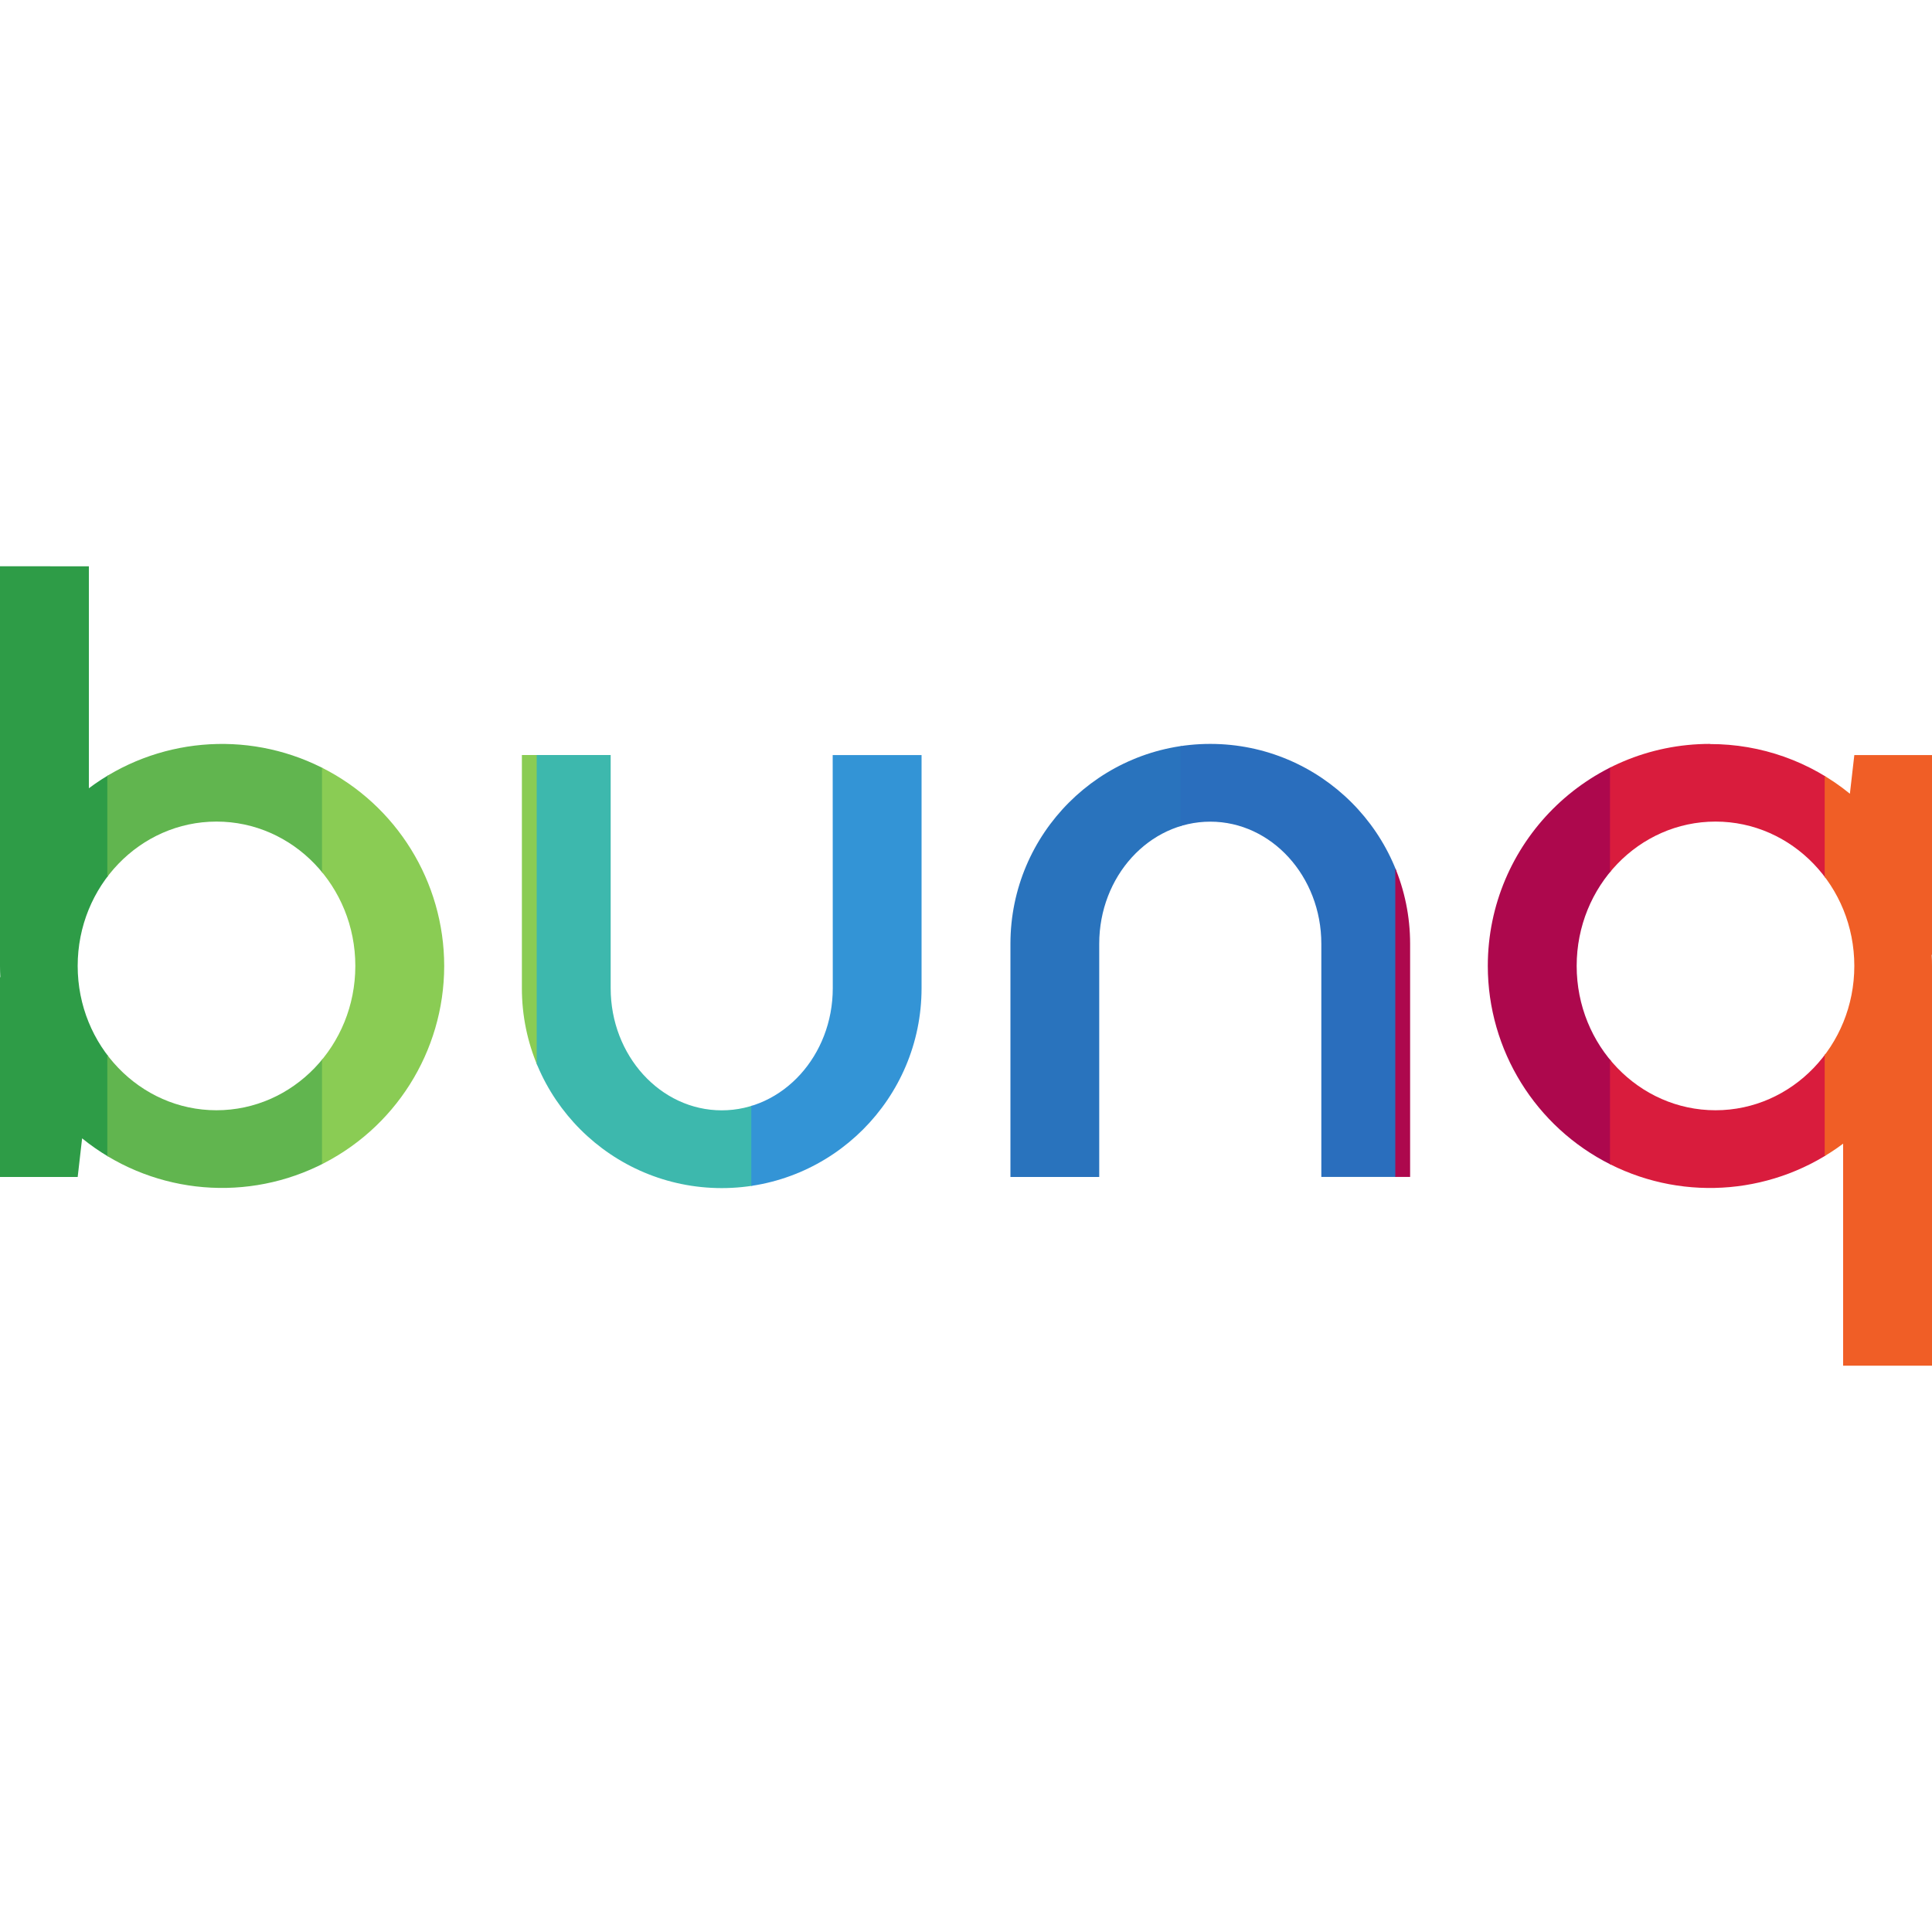
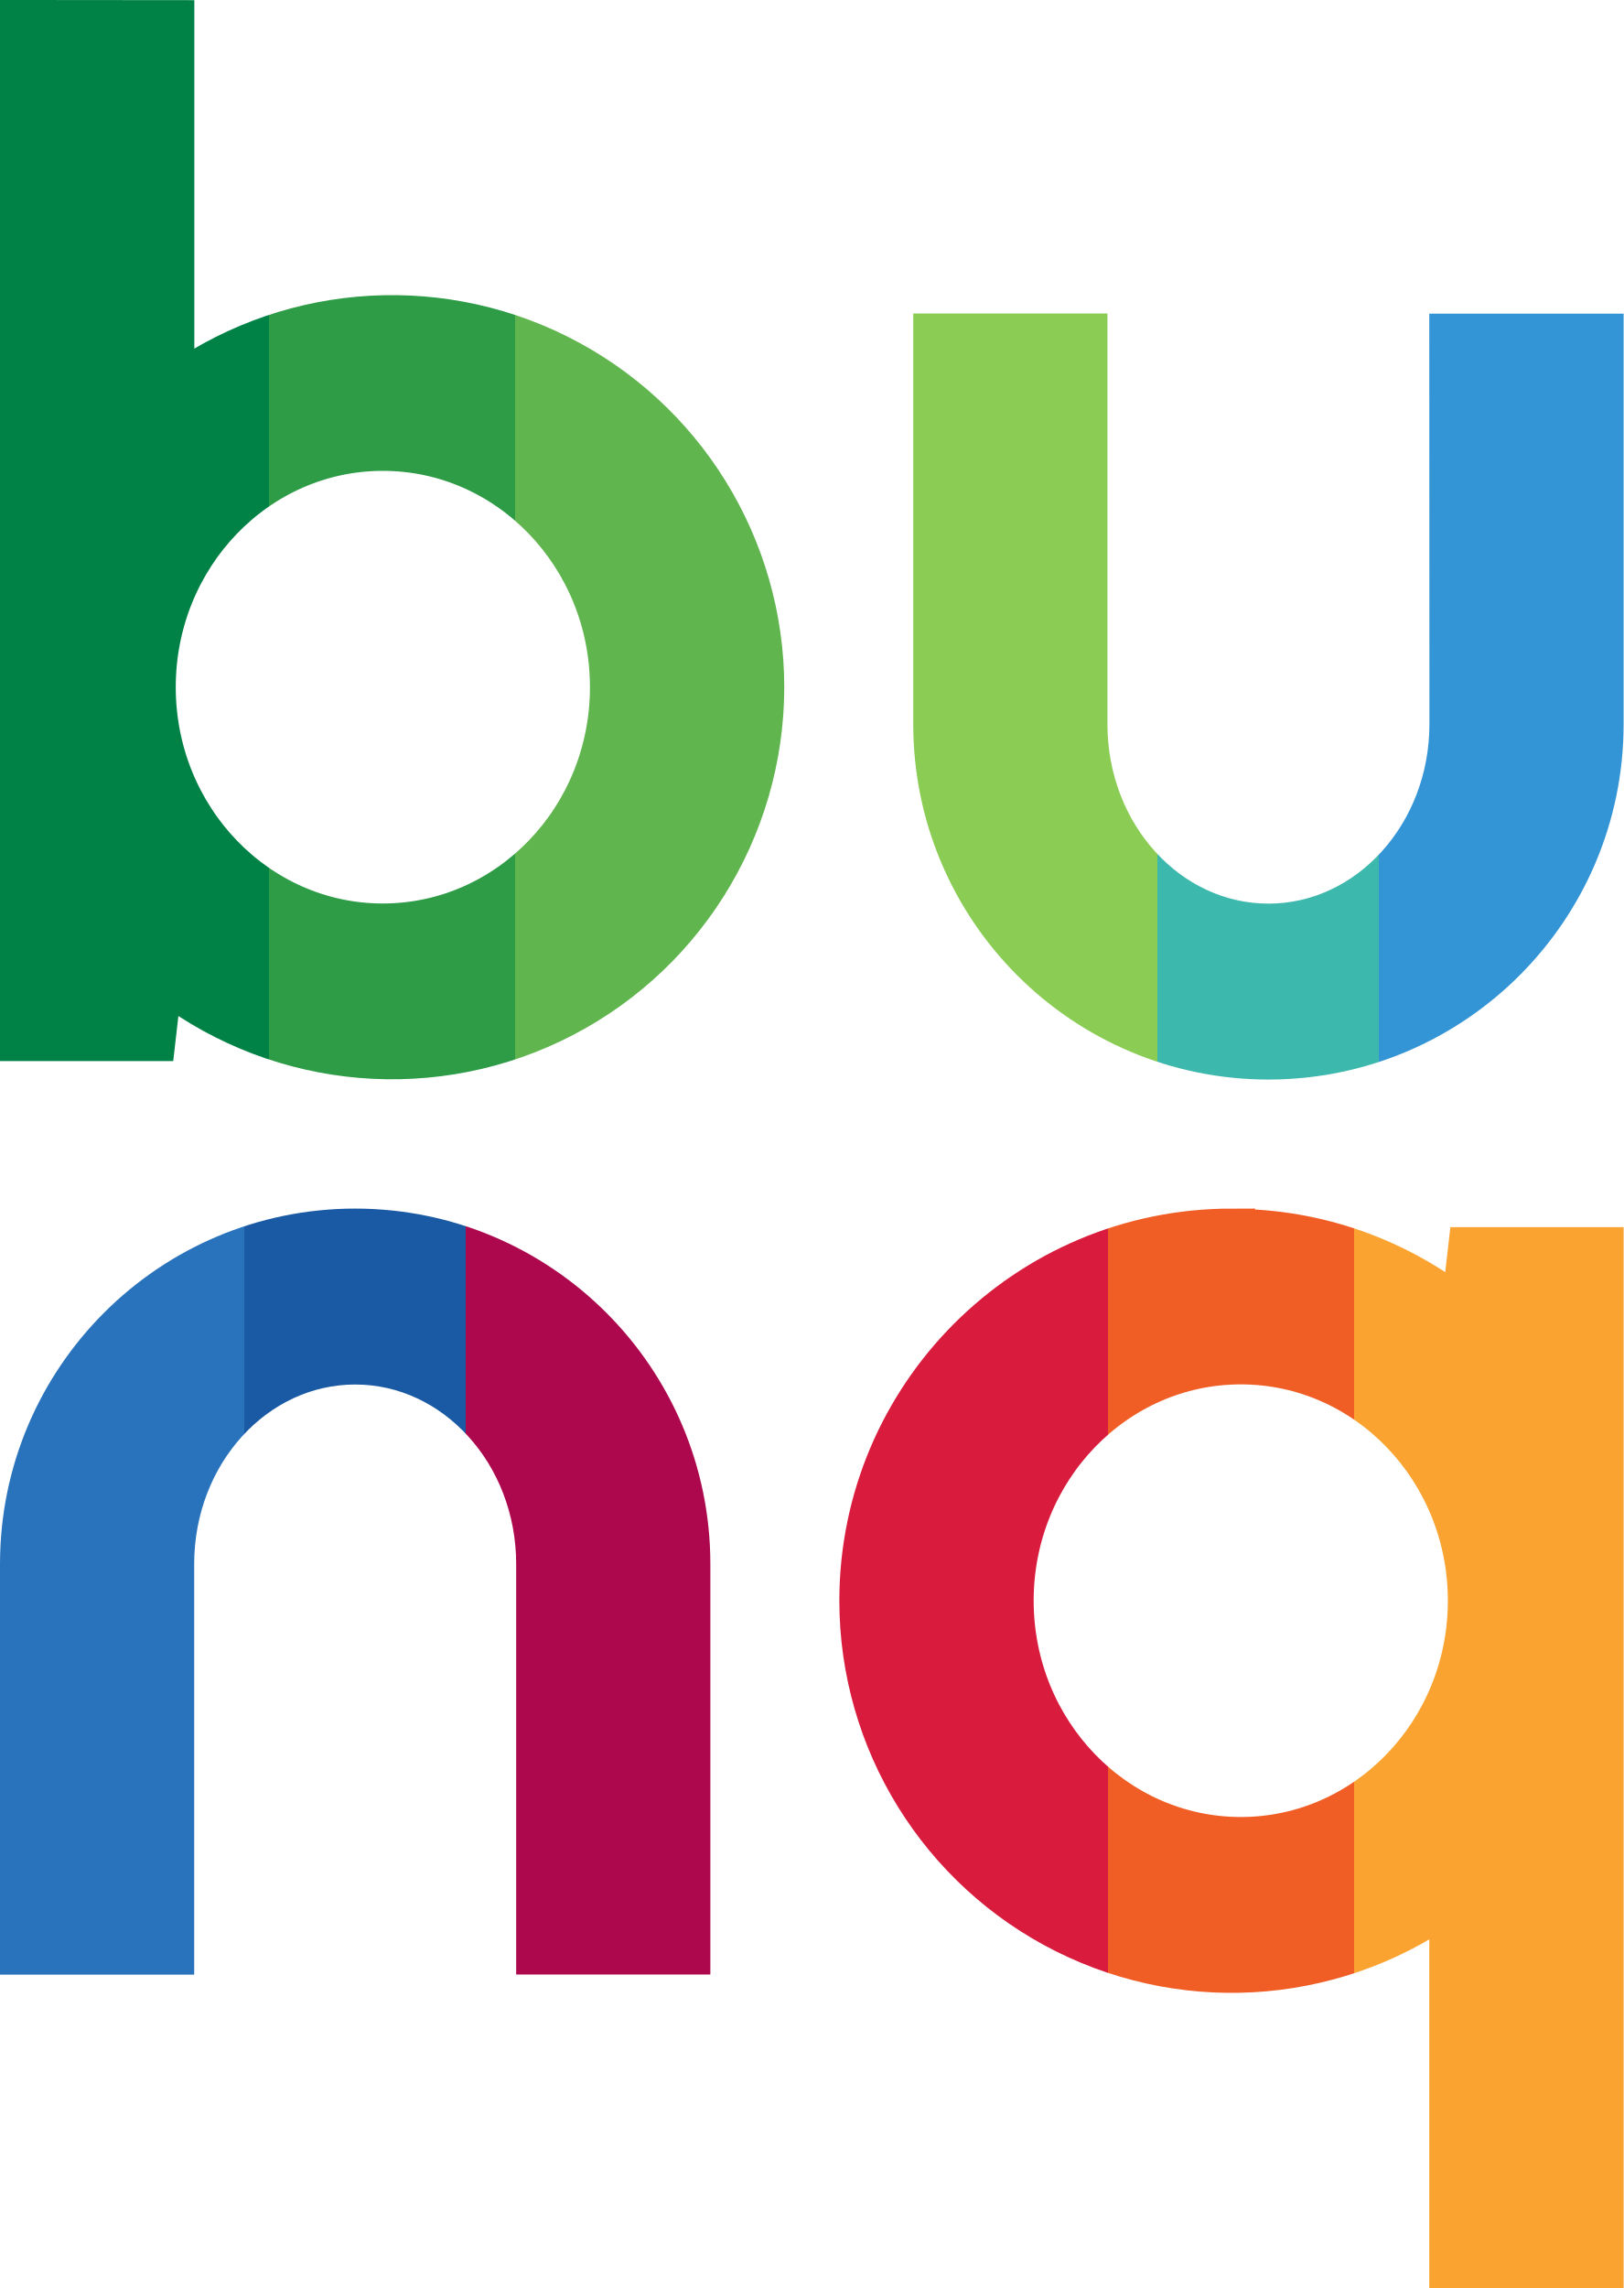
- <svg xmlns="http://www.w3.org/2000/svg" viewBox="0 0 24 24">
+ <svg xmlns="http://www.w3.org/2000/svg" viewBox="-0.175 6.859 12.148 17.114">
  <defs>
-     <clipPath id="w">
-       <path d="M16.414 14.62h1.103v-2.896a2.484 2.484 0 0 0-2.483-2.483a2.484 2.484 0 0 0-2.482 2.483v2.897h1.103v-2.897c0-.837.618-1.517 1.38-1.517c.76 0 1.379.68 1.379 1.517zm-6.07-5.24h1.104v2.896a2.484 2.484 0 0 1-2.482 2.483a2.484 2.484 0 0 1-2.483-2.483V9.379h1.103v2.897c0 .837.618 1.517 1.38 1.517c.76 0 1.379-.68 1.379-1.517zM0 7.034V12q0 .07.004.139H0v2.482h.965l.055-.48A2.76 2.76 0 0 0 5.518 12a2.76 2.76 0 0 0-4.414-2.208V7.035zm2.69 3.172c.951 0 1.724.803 1.724 1.793s-.773 1.793-1.725 1.793c-.951 0-1.724-.803-1.724-1.793s.773-1.793 1.724-1.793zm18.552-.965A2.76 2.76 0 0 0 18.482 12a2.76 2.76 0 0 0 4.414 2.207v2.758H24V12a2 2 0 0 0-.004-.139H24V9.38h-.965l-.055.48a2.74 2.74 0 0 0-1.738-.617zm.069.965c.951 0 1.724.803 1.724 1.793s-.773 1.793-1.724 1.793c-.952 0-1.725-.803-1.725-1.793s.773-1.793 1.725-1.793" />
-     </clipPath>
+     <linearGradient id="b" gradientUnits="userSpaceOnUse" x1="0.0" y1="0" x2="5.518" y2="0">
+       <stop offset="0" stop-color="#008145" />
+       <stop offset="0.333" stop-color="#008145" />
+       <stop offset="0.333" stop-color="#2e9c47" />
+       <stop offset="0.667" stop-color="#2e9c47" />
+       <stop offset="0.667" stop-color="#61b54f" />
+       <stop offset="1" stop-color="#61b54f" />
+     </linearGradient>
+     <linearGradient id="u" gradientUnits="userSpaceOnUse" x1="6.483" y1="0" x2="11.448" y2="0">
+       <stop offset="0" stop-color="#8acc54" />
+       <stop offset="0.333" stop-color="#8acc54" />
+       <stop offset="0.333" stop-color="#3db8ad" />
+       <stop offset="0.667" stop-color="#3db8ad" />
+       <stop offset="0.667" stop-color="#3394d6" />
+       <stop offset="1" stop-color="#3394d6" />
+     </linearGradient>
+     <linearGradient id="n" gradientUnits="userSpaceOnUse" x1="12.552" y1="0" x2="17.517" y2="0">
+       <stop offset="0" stop-color="#2973bd" />
+       <stop offset="0.333" stop-color="#2973bd" />
+       <stop offset="0.333" stop-color="#1a59a3" />
+       <stop offset="0.667" stop-color="#1a59a3" />
+       <stop offset="0.667" stop-color="#ad084d" />
+       <stop offset="1" stop-color="#ad084d" />
+     </linearGradient>
+     <linearGradient id="q" gradientUnits="userSpaceOnUse" x1="18.482" y1="0" x2="24.0" y2="0">
+       <stop offset="0" stop-color="#d91c3d" />
+       <stop offset="0.333" stop-color="#d91c3d" />
+       <stop offset="0.333" stop-color="#f05e26" />
+       <stop offset="0.667" stop-color="#f05e26" />
+       <stop offset="0.667" stop-color="#faa330" />
+       <stop offset="1" stop-color="#faa330" />
+     </linearGradient>
  </defs>
-   <g clip-path="url(#w)">
-     <rect x="0" y="0" width="1.343" height="24" fill="#2e9c47" />
-     <rect x="1.333" y="0" width="2.677" height="24" fill="#61b54f" />
-     <rect x="4" y="0" width="2.677" height="24" fill="#8acc54" />
-     <rect x="6.667" y="0" width="2.677" height="24" fill="#3db8ad" />
-     <rect x="9.333" y="0" width="2.677" height="24" fill="#3394d6" />
-     <rect x="12" y="0" width="2.677" height="24" fill="#2973bd" />
-     <rect x="14.667" y="0" width="2.677" height="24" fill="#2A6EBD" />
-     <rect x="17.333" y="0" width="2.677" height="24" fill="#ad084d" />
-     <rect x="20" y="0" width="2.677" height="24" fill="#d91c3d" />
-     <rect x="22.667" y="0" width="1.343" height="24" fill="#f05e26" />
-   </g>
+   <path transform="translate(0.000 0.000)" d="M0 7.034V12q0 .07.004.139H0v2.482h.965l.055-.48A2.76 2.76 0 0 0 5.518 12a2.76 2.76 0 0 0-4.414-2.208V7.035zm2.69 3.172c.951 0 1.724.803 1.724 1.793s-.773 1.793-1.725 1.793c-.951 0-1.724-.803-1.724-1.793s.773-1.793 1.724-1.793z" fill="url(#b)" stroke="url(#b)" stroke-width="0.35" />
+   <path transform="translate(0.350 0.000)" d="M10.344 9.38h1.104v2.896a2.484 2.484 0 0 1-2.482 2.483a2.484 2.484 0 0 1-2.483-2.483V9.379h1.103v2.897c0 .837.618 1.517 1.38 1.517c.76 0 1.379-.68 1.379-1.517z" fill="url(#u)" stroke="url(#u)" stroke-width="0.35" />
+   <path transform="translate(-12.552 6.833)" d="M16.414 14.62h1.103v-2.896a2.484 2.484 0 0 0-2.483-2.483a2.484 2.484 0 0 0-2.482 2.483v2.897h1.103v-2.897c0-.837.618-1.517 1.38-1.517c.76 0 1.379.68 1.379 1.517z" fill="url(#n)" stroke="url(#n)" stroke-width="0.35" />
+   <path transform="translate(-12.202 6.833)" d="M21.242 9.241A2.76 2.76 0 0 0 18.482 12a2.76 2.76 0 0 0 4.414 2.207v2.758H24V12a2 2 0 0 0-.004-.139H24V9.38h-.965l-.055.48a2.74 2.74 0 0 0-1.738-.617zm.069.965c.951 0 1.724.803 1.724 1.793s-.773 1.793-1.724 1.793c-.952 0-1.725-.803-1.725-1.793s.773-1.793 1.725-1.793z" fill="url(#q)" stroke="url(#q)" stroke-width="0.35" />
</svg>
